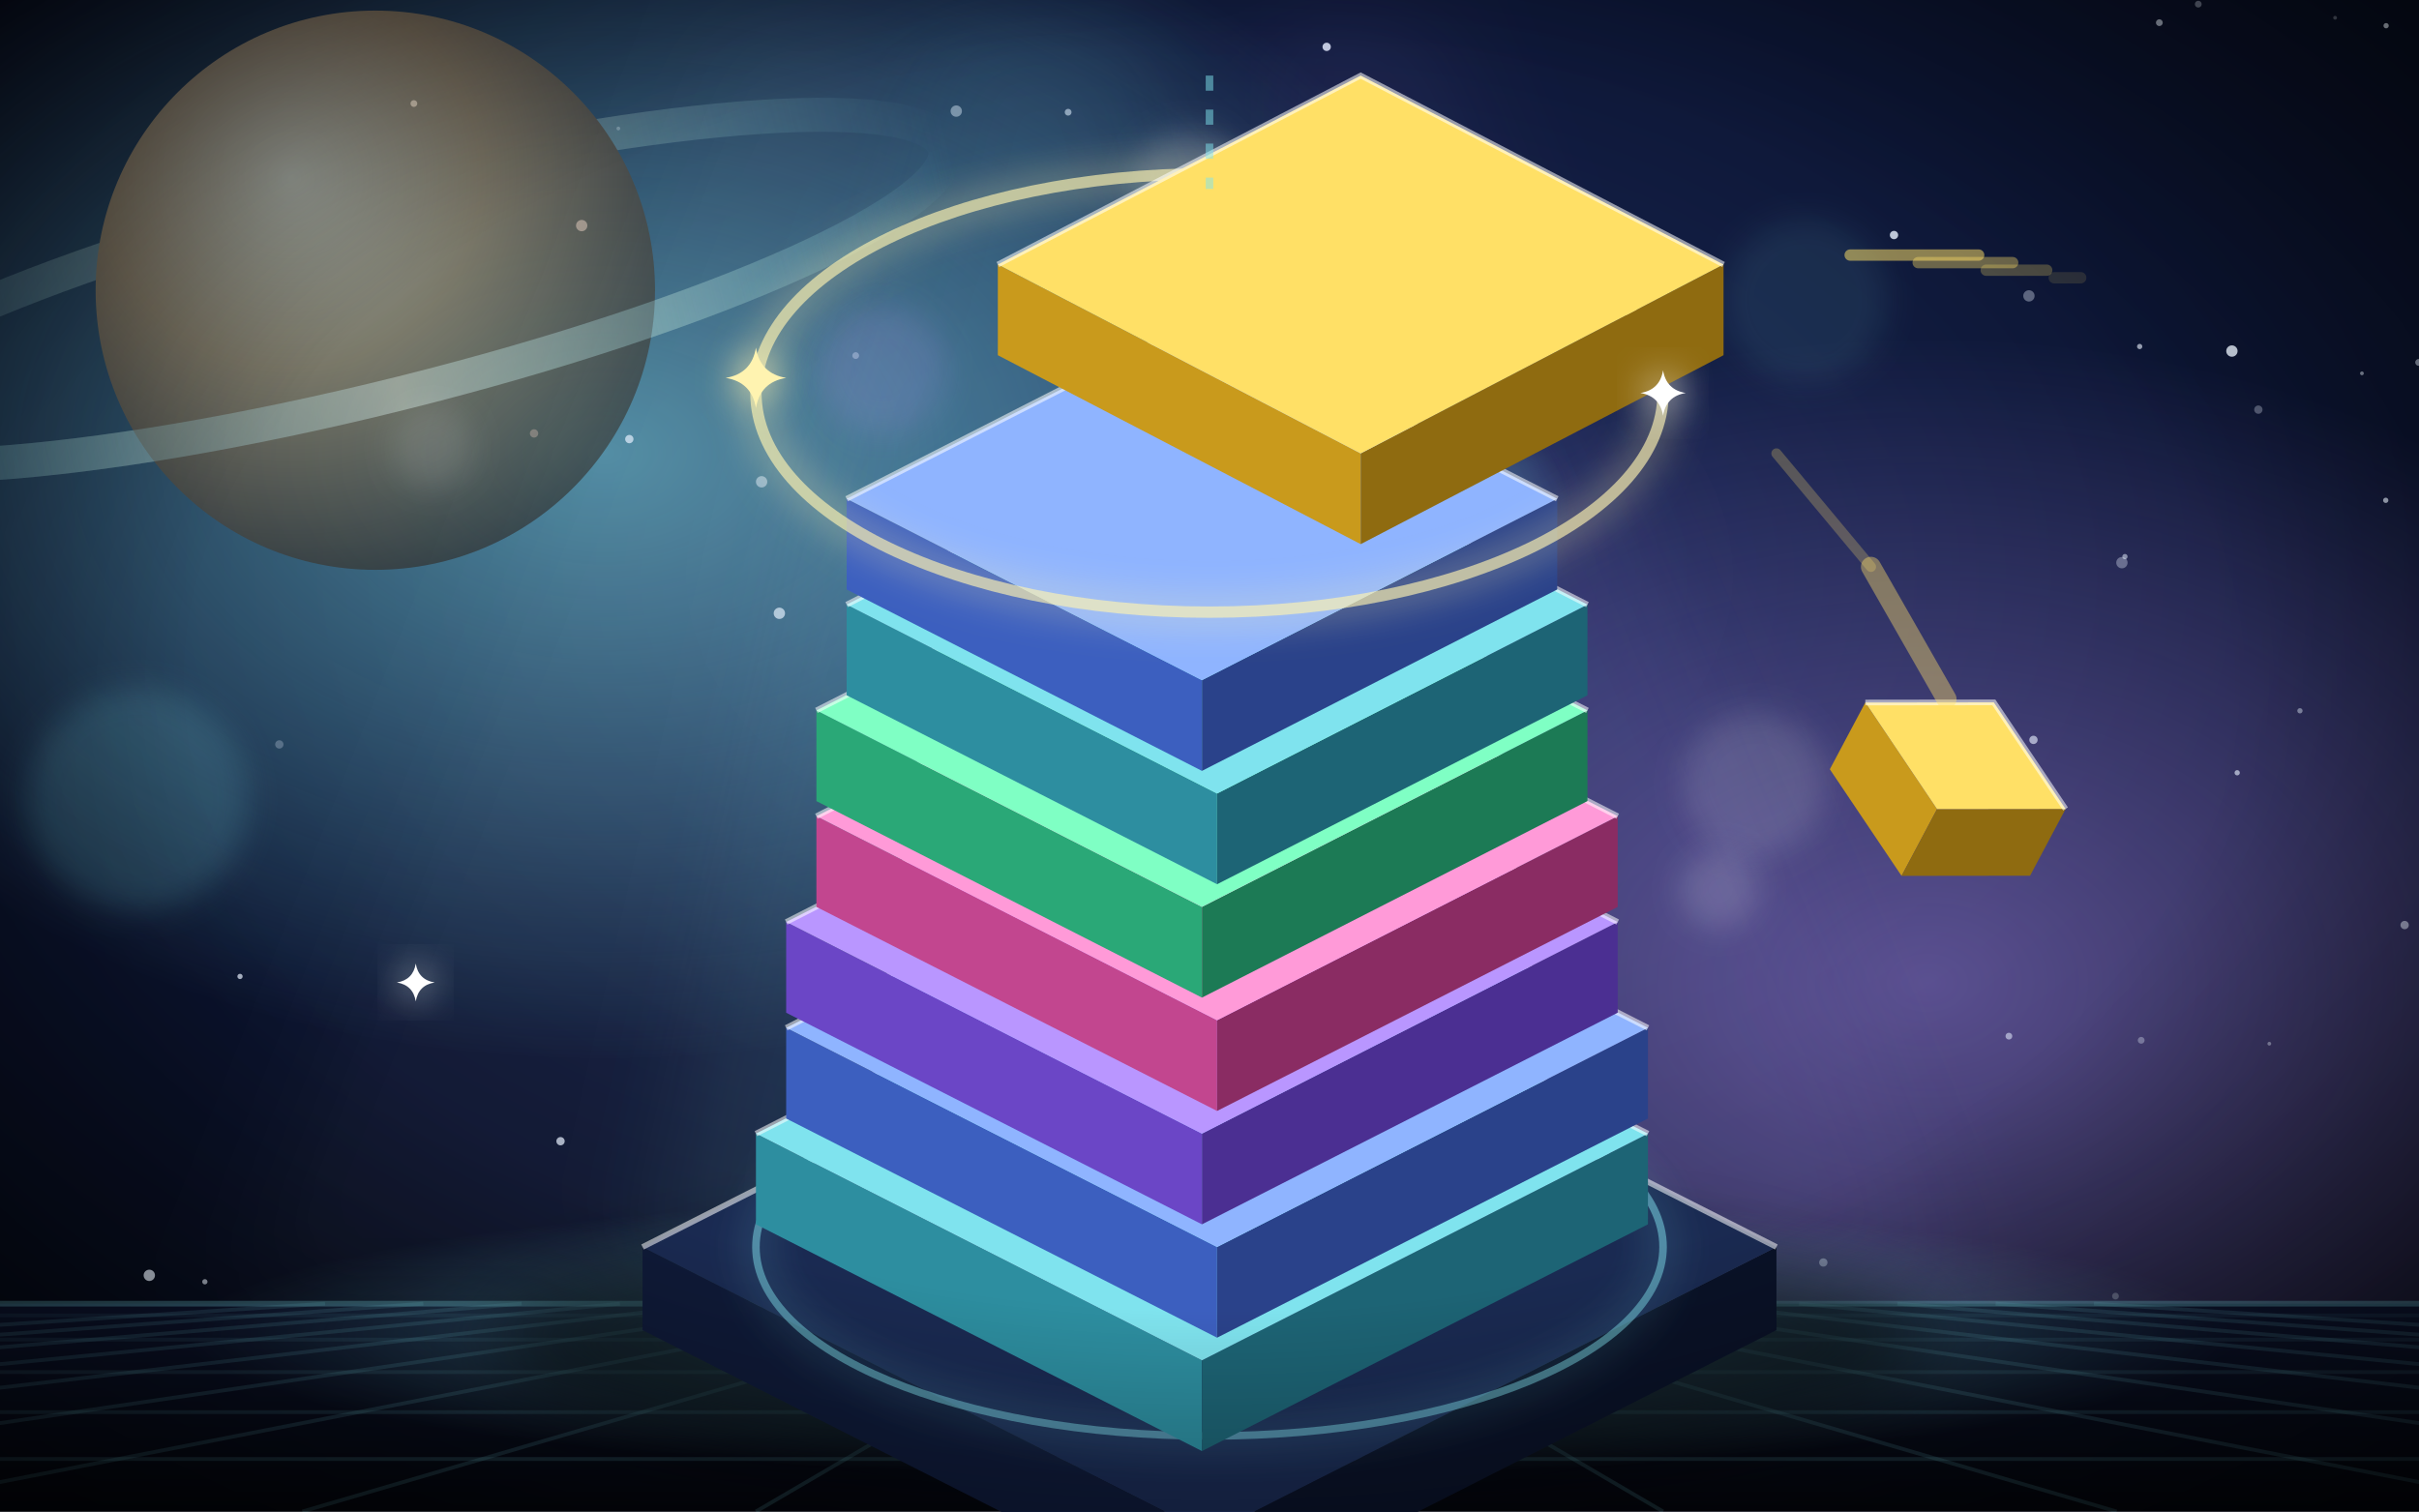
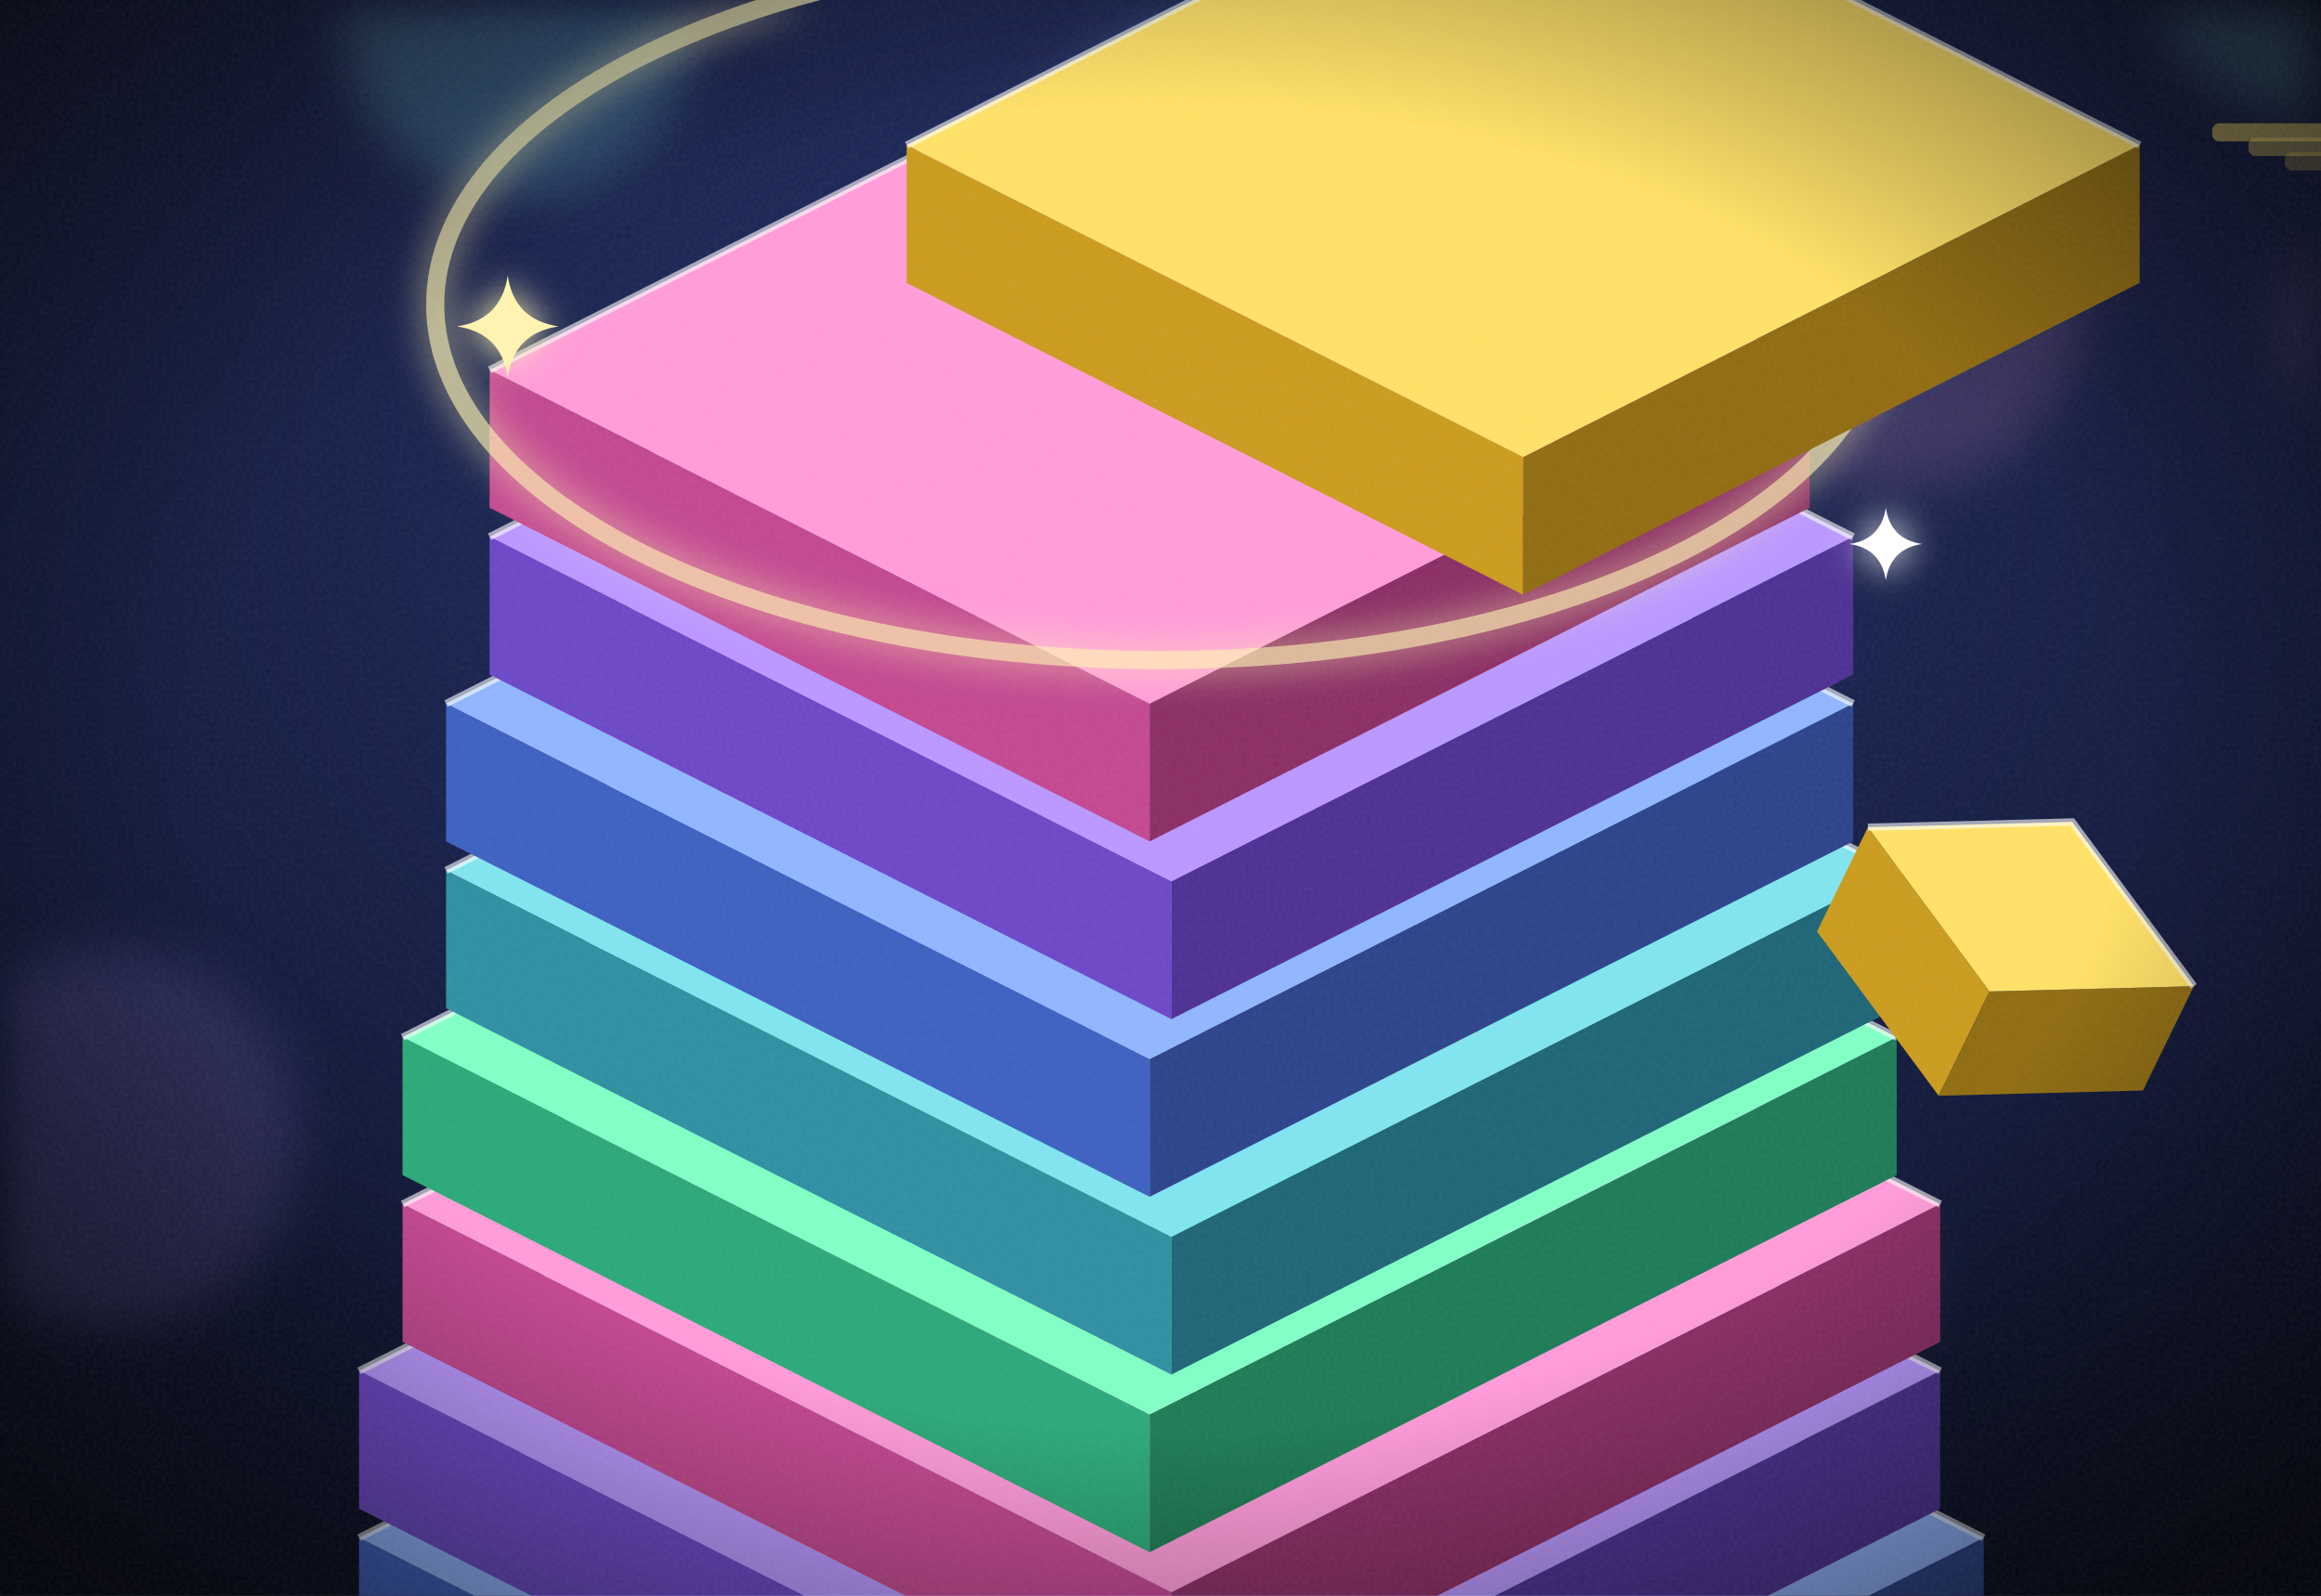
- <svg xmlns="http://www.w3.org/2000/svg" viewBox="0 0 640 400">
+ <svg xmlns="http://www.w3.org/2000/svg" viewBox="0 0 640 440" preserveAspectRatio="xMidYMid slice">
  <defs>
-     <radialGradient id="bg" cx="50%" cy="38%" r="78%">
-       <stop offset="0" stop-color="#1d2c5e" />
-       <stop offset=".55" stop-color="#0c1533" />
-       <stop offset="1" stop-color="#04070f" />
-     </radialGradient>
-     <radialGradient id="neb1" cx="50%" cy="50%" r="50%">
-       <stop offset="0" stop-color="#7fe3ee" stop-opacity=".55" />
-       <stop offset="1" stop-color="#7fe3ee" stop-opacity="0" />
-     </radialGradient>
-     <radialGradient id="neb2" cx="50%" cy="50%" r="50%">
-       <stop offset="0" stop-color="#b996ff" stop-opacity=".45" />
-       <stop offset="1" stop-color="#b996ff" stop-opacity="0" />
-     </radialGradient>
-     <radialGradient id="floorglow" cx="50%" cy="50%" r="50%">
-       <stop offset="0" stop-color="#7fe3ee" stop-opacity=".6" />
-       <stop offset="1" stop-color="#7fe3ee" stop-opacity="0" />
-     </radialGradient>
-     <linearGradient id="flo" x1="0" y1="0" x2="0" y2="1">
-       <stop offset="0" stop-color="#0d1530" />
-       <stop offset="1" stop-color="#03050b" />
-     </linearGradient>
-     <radialGradient id="vig" cx="50%" cy="45%" r="72%">
-       <stop offset=".58" stop-color="#000" stop-opacity="0" />
-       <stop offset="1" stop-color="#000" stop-opacity=".6" />
-     </radialGradient>
+     <filter id="glow" x="-50%" y="-50%" width="200%" height="200%">
+       <feGaussianBlur stdDeviation="5" result="b" />
+       <feMerge>
+         <feMergeNode in="b" />
+         <feMergeNode in="SourceGraphic" />
+       </feMerge>
+     </filter>
+     <filter id="bigglow" x="-50%" y="-50%" width="200%" height="200%">
+       <feGaussianBlur stdDeviation="14" result="b" />
+       <feMerge>
+         <feMergeNode in="b" />
+         <feMergeNode in="SourceGraphic" />
+       </feMerge>
+     </filter>
+     <filter id="soft" x="-50%" y="-50%" width="200%" height="200%">
+       <feGaussianBlur stdDeviation="10" />
+     </filter>
+     <filter id="dof" x="-20%" y="-20%" width="140%" height="140%">
+       <feGaussianBlur stdDeviation="4" />
+     </filter>
+     <filter id="dof2" x="-20%" y="-20%" width="140%" height="140%">
+       <feGaussianBlur stdDeviation="9" />
+     </filter>
+     <filter id="bokeh" x="-50%" y="-50%" width="200%" height="200%">
+       <feGaussianBlur stdDeviation="7" />
+     </filter>
+     <filter id="shadow" x="-30%" y="-30%" width="160%" height="160%">
+       <feDropShadow dx="0" dy="10" stdDeviation="10" flood-color="#000" flood-opacity=".6" />
+     </filter>
+     <filter id="grain" x="0" y="0" width="100%" height="100%">
+       <feTurbulence type="fractalNoise" baseFrequency=".9" numOctaves="2" seed="7" />
+       <feColorMatrix values="0 0 0 0 1  0 0 0 0 1  0 0 0 0 1  0 0 0 .055 0" />
+     </filter>
    <linearGradient id="chrome" x1="0" y1="0" x2="0" y2="1">
      <stop offset="0" stop-color="#f6fbff" />
      <stop offset=".45" stop-color="#9fb0c4" />
      <stop offset=".55" stop-color="#5d6c80" />
      <stop offset="1" stop-color="#cfdbe8" />
    </linearGradient>
    <linearGradient id="gold" x1="0" y1="0" x2="0" y2="1">
      <stop offset="0" stop-color="#fff3b0" />
      <stop offset=".5" stop-color="#ffb81f" />
      <stop offset="1" stop-color="#b86a00" />
    </linearGradient>
-     <filter id="glow" x="-50%" y="-50%" width="200%" height="200%">
-       <feGaussianBlur stdDeviation="5" result="b" />
-       <feMerge>
-         <feMergeNode in="b" />
-         <feMergeNode in="SourceGraphic" />
-       </feMerge>
-     </filter>
-     <filter id="soft" x="-50%" y="-50%" width="200%" height="200%">
-       <feGaussianBlur stdDeviation="10" />
-     </filter>
-     <filter id="blur2" x="-50%" y="-50%" width="200%" height="200%">
-       <feGaussianBlur stdDeviation="2" />
-     </filter>
-     <filter id="bokeh" x="-50%" y="-50%" width="200%" height="200%">
-       <feGaussianBlur stdDeviation="4" />
-     </filter>
-     <filter id="ray" x="-20%" y="-20%" width="140%" height="140%">
-       <feGaussianBlur stdDeviation="14" />
-     </filter>
-     <filter id="shadow" x="-30%" y="-30%" width="160%" height="160%">
-       <feDropShadow dx="0" dy="9" stdDeviation="9" flood-color="#000" flood-opacity=".6" />
-     </filter>
+     <radialGradient id="vig" cx="50%" cy="48%" r="75%">
+       <stop offset=".55" stop-color="#000" stop-opacity="0" />
+       <stop offset="1" stop-color="#000" stop-opacity=".72" />
+     </radialGradient>
+     <radialGradient id="sbg" cx="50%" cy="30%" r="80%">
+       <stop offset="0" stop-color="#23306a" />
+       <stop offset="1" stop-color="#060a1e" />
+     </radialGradient>
  </defs>
-   <rect width="640" height="400" fill="url(#bg)" />
-   <ellipse cx="160" cy="120" rx="240" ry="160" fill="url(#neb1)" />
-   <ellipse cx="510" cy="260" rx="240" ry="170" fill="url(#neb2)" />
-   <circle cx="617.8" cy="4.7" r="0.5" fill="#e8f1ff" opacity="0.35" />
-   <circle cx="631.3" cy="6.8" r="0.7" fill="#e8f1ff" opacity="0.81" />
-   <circle cx="639.9" cy="95.9" r="0.9" fill="#e8f1ff" opacity="0.55" />
-   <circle cx="227.7" cy="156.9" r="0.9" fill="#e8f1ff" opacity="0.40" />
-   <circle cx="549.0" cy="349.8" r="0.9" fill="#e8f1ff" opacity="0.40" />
-   <circle cx="591.9" cy="204.5" r="0.7" fill="#e8f1ff" opacity="0.63" />
-   <circle cx="538.0" cy="195.8" r="1.1" fill="#e8f1ff" opacity="0.62" />
-   <circle cx="230.4" cy="227.8" r="1.1" fill="#e8f1ff" opacity="0.51" />
-   <circle cx="552.7" cy="398.1" r="1.1" fill="#e8f1ff" opacity="0.87" />
-   <circle cx="536.8" cy="78.3" r="1.5" fill="#e8f1ff" opacity="0.36" />
-   <circle cx="600.4" cy="276.2" r="0.5" fill="#e8f1ff" opacity="0.44" />
-   <circle cx="316.8" cy="354.8" r="0.5" fill="#e8f1ff" opacity="0.83" />
-   <circle cx="253.0" cy="29.4" r="1.5" fill="#e8f1ff" opacity="0.44" />
-   <circle cx="590.5" cy="92.9" r="1.5" fill="#e8f1ff" opacity="0.87" />
-   <circle cx="226.4" cy="94.1" r="0.9" fill="#e8f1ff" opacity="0.36" />
-   <circle cx="400.7" cy="154.8" r="1.1" fill="#e8f1ff" opacity="0.47" />
-   <circle cx="282.6" cy="29.7" r="0.9" fill="#e8f1ff" opacity="0.56" />
-   <circle cx="73.9" cy="197.0" r="1.1" fill="#e8f1ff" opacity="0.26" />
-   <circle cx="166.4" cy="387.1" r="0.5" fill="#e8f1ff" opacity="0.44" />
-   <circle cx="26.5" cy="357.6" r="0.9" fill="#e8f1ff" opacity="0.35" />
-   <circle cx="320.0" cy="192.4" r="1.1" fill="#e8f1ff" opacity="0.28" />
-   <circle cx="39.5" cy="337.5" r="1.5" fill="#e8f1ff" opacity="0.87" />
-   <circle cx="148.3" cy="302.0" r="1.1" fill="#e8f1ff" opacity="0.70" />
-   <circle cx="163.6" cy="34.0" r="0.5" fill="#e8f1ff" opacity="0.29" />
-   <circle cx="482.4" cy="334.1" r="1.1" fill="#e8f1ff" opacity="0.48" />
-   <circle cx="395.9" cy="282.1" r="1.5" fill="#e8f1ff" opacity="0.54" />
-   <circle cx="351.0" cy="12.4" r="1.1" fill="#e8f1ff" opacity="0.83" />
-   <circle cx="571.3" cy="6.0" r="0.9" fill="#e8f1ff" opacity="0.65" />
-   <circle cx="581.6" cy="1.1" r="0.9" fill="#e8f1ff" opacity="0.41" />
-   <circle cx="631.2" cy="132.4" r="0.7" fill="#e8f1ff" opacity="0.69" />
-   <circle cx="201.5" cy="127.5" r="1.5" fill="#e8f1ff" opacity="0.48" />
-   <circle cx="144.1" cy="370.2" r="0.7" fill="#e8f1ff" opacity="0.67" />
-   <circle cx="323.6" cy="378.5" r="1.5" fill="#e8f1ff" opacity="0.51" />
-   <circle cx="559.7" cy="343.0" r="0.9" fill="#e8f1ff" opacity="0.31" />
-   <circle cx="219.9" cy="295.1" r="1.5" fill="#e8f1ff" opacity="0.65" />
-   <circle cx="366.0" cy="48.6" r="1.5" fill="#e8f1ff" opacity="0.25" />
-   <circle cx="501.1" cy="62.2" r="1.1" fill="#e8f1ff" opacity="0.80" />
-   <circle cx="419.7" cy="231.5" r="1.5" fill="#e8f1ff" opacity="0.65" />
-   <circle cx="206.2" cy="162.3" r="1.5" fill="#e8f1ff" opacity="0.67" />
-   <circle cx="402.4" cy="398.2" r="1.1" fill="#e8f1ff" opacity="0.63" />
-   <circle cx="531.5" cy="274.2" r="0.9" fill="#e8f1ff" opacity="0.55" />
-   <circle cx="386.9" cy="226.7" r="1.1" fill="#e8f1ff" opacity="0.27" />
-   <circle cx="215.7" cy="303.9" r="0.9" fill="#e8f1ff" opacity="0.90" />
-   <circle cx="38.7" cy="366.5" r="1.5" fill="#e8f1ff" opacity="0.76" />
-   <circle cx="63.5" cy="258.4" r="0.7" fill="#e8f1ff" opacity="0.73" />
-   <circle cx="45.3" cy="352.6" r="1.1" fill="#e8f1ff" opacity="0.60" />
-   <circle cx="566.1" cy="91.7" r="0.7" fill="#e8f1ff" opacity="0.65" />
-   <circle cx="562.2" cy="147.3" r="0.7" fill="#e8f1ff" opacity="0.52" />
-   <circle cx="561.4" cy="148.9" r="1.5" fill="#e8f1ff" opacity="0.35" />
-   <circle cx="110.9" cy="398.7" r="1.1" fill="#e8f1ff" opacity="0.55" />
-   <circle cx="109.5" cy="27.4" r="0.9" fill="#e8f1ff" opacity="0.85" />
-   <circle cx="624.9" cy="98.8" r="0.5" fill="#e8f1ff" opacity="0.54" />
-   <circle cx="259.0" cy="260.8" r="0.5" fill="#e8f1ff" opacity="0.68" />
-   <circle cx="636.2" cy="244.8" r="1.1" fill="#e8f1ff" opacity="0.54" />
-   <circle cx="215.0" cy="354.7" r="1.5" fill="#e8f1ff" opacity="0.76" />
-   <circle cx="249.8" cy="322.3" r="1.1" fill="#e8f1ff" opacity="0.70" />
-   <circle cx="321.3" cy="49.9" r="0.9" fill="#e8f1ff" opacity="0.54" />
-   <circle cx="306.9" cy="389.0" r="1.5" fill="#e8f1ff" opacity="0.55" />
-   <circle cx="54.2" cy="339.2" r="0.7" fill="#e8f1ff" opacity="0.74" />
-   <circle cx="323.8" cy="263.5" r="1.1" fill="#e8f1ff" opacity="0.69" />
-   <circle cx="207.0" cy="345.2" r="1.1" fill="#e8f1ff" opacity="0.42" />
-   <circle cx="597.5" cy="108.4" r="1.1" fill="#e8f1ff" opacity="0.33" />
-   <circle cx="566.5" cy="275.3" r="0.9" fill="#e8f1ff" opacity="0.36" />
-   <circle cx="166.5" cy="116.2" r="1.1" fill="#e8f1ff" opacity="0.68" />
-   <circle cx="153.9" cy="59.7" r="1.5" fill="#e8f1ff" opacity="0.90" />
-   <circle cx="419.3" cy="316.9" r="1.1" fill="#e8f1ff" opacity="0.89" />
-   <circle cx="141.3" cy="114.7" r="1.1" fill="#e8f1ff" opacity="0.71" />
-   <circle cx="300.6" cy="251.1" r="1.1" fill="#e8f1ff" opacity="0.73" />
-   <circle cx="608.5" cy="188.1" r="0.7" fill="#e8f1ff" opacity="0.46" />
-   <circle cx="243.9" cy="392.0" r="1.1" fill="#e8f1ff" opacity="0.46" />
-   <defs>
-     <radialGradient id="pl" cx="35%" cy="30%" r="75%">
-       <stop offset="0" stop-color="#f3e2c0" />
-       <stop offset=".45" stop-color="#b08a5a" />
-       <stop offset="1" stop-color="#2a1d14" />
-     </radialGradient>
-     <linearGradient id="plr" x1="0" y1="0" x2="1" y2="0">
-       <stop offset="0" stop-color="#7fe3ee" stop-opacity="0" />
-       <stop offset=".5" stop-color="#f6e6c4" stop-opacity=".8" />
-       <stop offset="1" stop-color="#7fe3ee" stop-opacity="0" />
-     </linearGradient>
-   </defs>
-   <g opacity=".55">
-     <ellipse cx="99.3" cy="76.8" rx="155.3" ry="28.1" fill="none" stroke="url(#plr)" stroke-width="9" transform="rotate(-14 99.3 76.8)" />
-     <circle cx="99.3" cy="76.8" r="74.0" fill="url(#pl)" />
-     <path d="M-56.0,76.8 A155.3,28.1 0 0 0 254.6,76.8" fill="none" stroke="url(#plr)" stroke-width="9" transform="rotate(-14 99.3 76.8)" />
-   </g>
-   <circle cx="454.8" cy="235.3" r="10.4" fill="#ffffff" opacity="0.16" filter="url(#bokeh)" />
-   <circle cx="36.3" cy="211.6" r="29.3" fill="#7fe3ee" opacity="0.16" filter="url(#bokeh)" />
-   <circle cx="316.2" cy="119.2" r="27.8" fill="#b996ff" opacity="0.15" filter="url(#bokeh)" />
-   <circle cx="477.8" cy="79.5" r="21.6" fill="#7fe3ee" opacity="0.09" filter="url(#bokeh)" />
-   <circle cx="233.5" cy="97.9" r="16.9" fill="#b996ff" opacity="0.16" filter="url(#bokeh)" />
-   <circle cx="114.4" cy="118.4" r="10.9" fill="#ffffff" opacity="0.11" filter="url(#bokeh)" />
-   <circle cx="464.2" cy="207.4" r="19.0" fill="#ffffff" opacity="0.13" filter="url(#bokeh)" />
-   <circle cx="389.9" cy="134.2" r="20.2" fill="#7fe3ee" opacity="0.17" filter="url(#bokeh)" />
-   <circle cx="314.3" cy="48.9" r="14.5" fill="#ffffff" opacity="0.17" filter="url(#bokeh)" />
-   <g opacity=".55" filter="url(#ray)">
-     <polygon points="250,-10 300,-10 380,345 170,345" fill="#7fe3ee" opacity=".18" />
-     <polygon points="330,-10 370,-10 520,345 360,345" fill="#b996ff" opacity=".14" />
-     <polygon points="200,-10 230,-10 230,345 60,345" fill="#ffffff" opacity=".06" />
-   </g>
-   <rect x="0" y="345" width="640" height="55" fill="url(#flo)" />
-   <line x1="86" y1="345" x2="-760" y2="400" stroke="#7fe3ee" stroke-opacity=".16" />
-   <line x1="112" y1="345" x2="-640" y2="400" stroke="#7fe3ee" stroke-opacity=".16" />
-   <line x1="138" y1="345" x2="-520" y2="400" stroke="#7fe3ee" stroke-opacity=".16" />
-   <line x1="164" y1="345" x2="-400" y2="400" stroke="#7fe3ee" stroke-opacity=".16" />
-   <line x1="190" y1="345" x2="-280" y2="400" stroke="#7fe3ee" stroke-opacity=".16" />
-   <line x1="216" y1="345" x2="-160" y2="400" stroke="#7fe3ee" stroke-opacity=".16" />
-   <line x1="242" y1="345" x2="-40" y2="400" stroke="#7fe3ee" stroke-opacity=".16" />
-   <line x1="268" y1="345" x2="80" y2="400" stroke="#7fe3ee" stroke-opacity=".16" />
-   <line x1="294" y1="345" x2="200" y2="400" stroke="#7fe3ee" stroke-opacity=".16" />
-   <line x1="320" y1="345" x2="320" y2="400" stroke="#7fe3ee" stroke-opacity=".16" />
-   <line x1="346" y1="345" x2="440" y2="400" stroke="#7fe3ee" stroke-opacity=".16" />
-   <line x1="372" y1="345" x2="560" y2="400" stroke="#7fe3ee" stroke-opacity=".16" />
-   <line x1="398" y1="345" x2="680" y2="400" stroke="#7fe3ee" stroke-opacity=".16" />
-   <line x1="424" y1="345" x2="800" y2="400" stroke="#7fe3ee" stroke-opacity=".16" />
-   <line x1="450" y1="345" x2="920" y2="400" stroke="#7fe3ee" stroke-opacity=".16" />
-   <line x1="476" y1="345" x2="1040" y2="400" stroke="#7fe3ee" stroke-opacity=".16" />
-   <line x1="502" y1="345" x2="1160" y2="400" stroke="#7fe3ee" stroke-opacity=".16" />
-   <line x1="528" y1="345" x2="1280" y2="400" stroke="#7fe3ee" stroke-opacity=".16" />
-   <line x1="554" y1="345" x2="1400" y2="400" stroke="#7fe3ee" stroke-opacity=".16" />
-   <line x1="0" y1="348.1" x2="640" y2="348.1" stroke="#7fe3ee" stroke-opacity="0.08" />
-   <line x1="0" y1="354.5" x2="640" y2="354.5" stroke="#7fe3ee" stroke-opacity="0.10" />
-   <line x1="0" y1="363.1" x2="640" y2="363.1" stroke="#7fe3ee" stroke-opacity="0.12" />
-   <line x1="0" y1="373.7" x2="640" y2="373.7" stroke="#7fe3ee" stroke-opacity="0.14" />
-   <line x1="0" y1="386.1" x2="640" y2="386.1" stroke="#7fe3ee" stroke-opacity="0.16" />
-   <ellipse cx="320" cy="353" rx="270" ry="38" fill="url(#floorglow)" />
-   <line x1="0" y1="345" x2="640" y2="345" stroke="#7fe3ee" stroke-opacity=".35" stroke-width="1.5" />
-   <ellipse cx="320" cy="356" rx="190" ry="34" fill="#000" opacity=".55" filter="url(#soft)" />
-   <g opacity="1">
-     <polygon points="170.0,330.0 320.0,406.0 320.0,428.0 170.0,352.0" fill="#0f1a38" />
-     <polygon points="320.0,406.0 470.0,330.0 470.0,352.0 320.0,428.0" fill="#0a1228" />
-     <polygon points="320.0,254.0 470.0,330.0 320.0,406.0 170.0,330.0" fill="#1a2a52" />
-     <polyline points="170.0,330.0 320.0,254.0 470.0,330.0" fill="none" stroke="#fff" stroke-opacity=".55" stroke-width="1.5" />
-   </g>
-   <ellipse cx="320" cy="330" rx="120" ry="50" fill="none" stroke="#7fe3ee" stroke-opacity=".5" stroke-width="2" filter="url(#glow)" />
-   <g opacity="1">
-     <polygon points="200.0,300.0 318.0,360.0 318.0,384.0 200.0,324.0" fill="#2d8ea0" />
-     <polygon points="318.0,360.0 436.0,300.0 436.0,324.0 318.0,384.0" fill="#1d6475" />
-     <polygon points="318.0,240.0 436.0,300.0 318.0,360.0 200.0,300.0" fill="#7fe3ee" />
-     <polyline points="200.0,300.0 318.0,240.0 436.0,300.0" fill="none" stroke="#fff" stroke-opacity=".55" stroke-width="1.5" />
-   </g>
-   <g opacity="1">
-     <polygon points="208.0,272.0 322.0,330.0 322.0,354.0 208.0,296.0" fill="#3c5fbf" />
-     <polygon points="322.0,330.0 436.0,272.0 436.0,296.0 322.0,354.0" fill="#2a428a" />
-     <polygon points="322.0,214.0 436.0,272.0 322.0,330.0 208.0,272.0" fill="#8fb4ff" />
-     <polyline points="208.0,272.0 322.0,214.0 436.0,272.0" fill="none" stroke="#fff" stroke-opacity=".55" stroke-width="1.5" />
-   </g>
-   <g opacity="1">
-     <polygon points="208.0,244.0 318.0,300.0 318.0,324.0 208.0,268.0" fill="#6b46c6" />
-     <polygon points="318.0,300.0 428.0,244.0 428.0,268.0 318.0,324.0" fill="#4b2f92" />
-     <polygon points="318.0,188.0 428.0,244.0 318.0,300.0 208.0,244.0" fill="#b996ff" />
-     <polyline points="208.0,244.0 318.0,188.0 428.0,244.0" fill="none" stroke="#fff" stroke-opacity=".55" stroke-width="1.5" />
-   </g>
-   <g opacity="1">
-     <polygon points="216.0,216.0 322.0,270.0 322.0,294.0 216.0,240.0" fill="#c2468f" />
-     <polygon points="322.0,270.0 428.0,216.0 428.0,240.0 322.0,294.0" fill="#8a2c63" />
-     <polygon points="322.0,162.0 428.0,216.0 322.0,270.0 216.0,216.0" fill="#ff9ad8" />
-     <polyline points="216.0,216.0 322.0,162.0 428.0,216.0" fill="none" stroke="#fff" stroke-opacity=".55" stroke-width="1.5" />
-   </g>
-   <g opacity="1">
-     <polygon points="216.0,188.0 318.0,240.0 318.0,264.0 216.0,212.0" fill="#2aa877" />
-     <polygon points="318.0,240.0 420.0,188.0 420.0,212.0 318.0,264.0" fill="#1c7a55" />
-     <polygon points="318.0,136.0 420.0,188.0 318.0,240.0 216.0,188.0" fill="#7fffc4" />
-     <polyline points="216.0,188.0 318.0,136.0 420.0,188.0" fill="none" stroke="#fff" stroke-opacity=".55" stroke-width="1.5" />
-   </g>
-   <g opacity="1">
-     <polygon points="224.0,160.0 322.0,210.0 322.0,234.0 224.0,184.0" fill="#2d8ea0" />
-     <polygon points="322.0,210.0 420.0,160.0 420.0,184.0 322.0,234.0" fill="#1d6475" />
-     <polygon points="322.0,110.0 420.0,160.0 322.0,210.0 224.0,160.0" fill="#7fe3ee" />
-     <polyline points="224.0,160.0 322.0,110.0 420.0,160.0" fill="none" stroke="#fff" stroke-opacity=".55" stroke-width="1.5" />
-   </g>
-   <g opacity="1">
-     <polygon points="224.0,132.0 318.0,180.0 318.0,204.0 224.0,156.0" fill="#3c5fbf" />
-     <polygon points="318.0,180.0 412.0,132.0 412.0,156.0 318.0,204.0" fill="#2a428a" />
-     <polygon points="318.0,84.0 412.0,132.0 318.0,180.0 224.0,132.0" fill="#8fb4ff" />
-     <polyline points="224.0,132.0 318.0,84.0 412.0,132.0" fill="none" stroke="#fff" stroke-opacity=".55" stroke-width="1.5" />
-   </g>
-   <ellipse cx="320" cy="104" rx="120" ry="58" fill="none" stroke="#fff3b0" stroke-width="3" opacity=".7" filter="url(#glow)" />
-   <g opacity="1">
-     <polygon points="264.0,70.0 360.0,120.0 360.0,144.0 264.0,94.0" fill="#c99a1c" />
-     <polygon points="360.0,120.0 456.0,70.0 456.0,94.0 360.0,144.0" fill="#8f6b10" />
-     <polygon points="360.0,20.0 456.0,70.0 360.0,120.0 264.0,70.0" fill="#ffe066" />
-     <polyline points="264.0,70.0 360.0,20.0 456.0,70.0" fill="none" stroke="#fff" stroke-opacity=".55" stroke-width="1.5" />
-   </g>
-   <rect x="488" y="66" width="37" height="3" rx="1.5" fill="#ffe066" opacity="0.52" />
-   <rect x="506" y="68" width="28" height="3" rx="1.5" fill="#ffe066" opacity="0.39" />
-   <rect x="524" y="70" width="19" height="3" rx="1.5" fill="#ffe066" opacity="0.26" />
-   <rect x="542" y="72" width="10" height="3" rx="1.5" fill="#ffe066" opacity="0.13" />
-   <g opacity="1" transform="rotate(28 520 200)">
-     <polygon points="490.0,200.0 520.0,216.0 520.0,236.0 490.0,220.0" fill="#c99a1c" />
-     <polygon points="520.0,216.0 550.0,200.0 550.0,220.0 520.0,236.0" fill="#8f6b10" />
-     <polygon points="520.0,184.0 550.0,200.0 520.0,216.0 490.0,200.0" fill="#ffe066" />
-     <polyline points="490.0,200.0 520.0,184.0 550.0,200.0" fill="none" stroke="#fff" stroke-opacity=".55" stroke-width="1.5" />
-   </g>
-   <line x1="470.0" y1="120.0" x2="495.0" y2="150.0" stroke="#ffe066" stroke-width="2.7" stroke-linecap="round" opacity="0.25" />
-   <line x1="495.0" y1="150.0" x2="515.0" y2="185.0" stroke="#ffe066" stroke-width="5.3" stroke-linecap="round" opacity="0.41" />
-   <line x1="320" y1="20" x2="320" y2="50" stroke="#7fe3ee" stroke-width="2" stroke-dasharray="4 5" opacity=".5" />
-   <g opacity="1" filter="url(#glow)">
-     <path d="M200,92 Q201.12,98.88 208,100 Q201.12,101.12 200,108 Q198.88,101.12 192,100 Q198.88,98.88 200,92Z" fill="#fff3b0" />
+   <rect width="640" height="440" fill="#05070f" />
+   <rect width="640" height="440" fill="url(#sbg)" />
+   <circle cx="636.4" cy="-14.6" r="45.8" fill="#7fe3ee" opacity="0.24" filter="url(#bokeh)" />
+   <circle cx="142.5" cy="5.3" r="48.2" fill="#7fe3ee" opacity="0.23" filter="url(#bokeh)" />
+   <circle cx="659.9" cy="90.3" r="31.8" fill="#ff9ad8" opacity="0.14" filter="url(#bokeh)" />
+   <circle cx="246.7" cy="138.4" r="52.7" fill="#7fe3ee" opacity="0.23" filter="url(#bokeh)" />
+   <circle cx="522.4" cy="82.8" r="52.4" fill="#ff9ad8" opacity="0.15" filter="url(#bokeh)" />
+   <circle cx="372.5" cy="366.7" r="37.1" fill="#b996ff" opacity="0.18" filter="url(#bokeh)" />
+   <circle cx="224.8" cy="242.0" r="52.6" fill="#ff9ad8" opacity="0.16" filter="url(#bokeh)" />
+   <circle cx="508.3" cy="352.4" r="22.3" fill="#7fe3ee" opacity="0.11" filter="url(#bokeh)" />
+   <circle cx="343.1" cy="262.5" r="47.5" fill="#ff9ad8" opacity="0.08" filter="url(#bokeh)" />
+   <circle cx="340.4" cy="49.8" r="49.9" fill="#7fe3ee" opacity="0.15" filter="url(#bokeh)" />
+   <circle cx="30.0" cy="313.8" r="52.3" fill="#b996ff" opacity="0.15" filter="url(#bokeh)" />
+   <circle cx="321.4" cy="62.4" r="53.2" fill="#b996ff" opacity="0.09" filter="url(#bokeh)" />
+   <polygon points="87.0,470.0 317.0,586.0 317.0,624.0 87.0,508.0" fill="#2d8ea0" />
+   <polygon points="317.0,586.0 547.0,470.0 547.0,508.0 317.0,624.0" fill="#1d6475" />
+   <polygon points="317.0,354.0 547.0,470.0 317.0,586.0 87.0,470.0" fill="#7fe3ee" />
+   <polyline points="87.0,470.0 317.0,354.0 547.0,470.0" fill="none" stroke="#fff" stroke-opacity=".6" stroke-width="2" />
+   <polygon points="99.0,424.0 323.0,537.0 323.0,575.0 99.0,462.0" fill="#3c5fbf" />
+   <polygon points="323.0,537.0 547.0,424.0 547.0,462.0 323.0,575.0" fill="#2a428a" />
+   <polygon points="323.0,311.0 547.0,424.0 323.0,537.0 99.0,424.0" fill="#8fb4ff" />
+   <polyline points="99.0,424.0 323.0,311.0 547.0,424.0" fill="none" stroke="#fff" stroke-opacity=".6" stroke-width="2" />
+   <polygon points="99.0,378.0 317.0,488.0 317.0,526.0 99.0,416.0" fill="#6b46c6" />
+   <polygon points="317.0,488.0 535.0,378.0 535.0,416.0 317.0,526.0" fill="#4b2f92" />
+   <polygon points="317.0,268.0 535.0,378.0 317.0,488.0 99.0,378.0" fill="#b996ff" />
+   <polyline points="99.0,378.0 317.0,268.0 535.0,378.0" fill="none" stroke="#fff" stroke-opacity=".6" stroke-width="2" />
+   <polygon points="111.0,332.0 323.0,439.0 323.0,477.0 111.0,370.0" fill="#c2468f" />
+   <polygon points="323.0,439.0 535.0,332.0 535.0,370.0 323.0,477.0" fill="#8a2c63" />
+   <polygon points="323.0,225.0 535.0,332.0 323.0,439.0 111.0,332.0" fill="#ff9ad8" />
+   <polyline points="111.0,332.0 323.0,225.0 535.0,332.0" fill="none" stroke="#fff" stroke-opacity=".6" stroke-width="2" />
+   <polygon points="111.0,286.0 317.0,390.0 317.0,428.0 111.0,324.0" fill="#2aa877" />
+   <polygon points="317.0,390.0 523.0,286.0 523.0,324.0 317.0,428.0" fill="#1c7a55" />
+   <polygon points="317.0,182.0 523.0,286.0 317.0,390.0 111.0,286.0" fill="#7fffc4" />
+   <polyline points="111.0,286.0 317.0,182.0 523.0,286.0" fill="none" stroke="#fff" stroke-opacity=".6" stroke-width="2" />
+   <polygon points="123.0,240.0 323.0,341.0 323.0,379.0 123.0,278.0" fill="#2d8ea0" />
+   <polygon points="323.0,341.0 523.0,240.0 523.0,278.0 323.0,379.0" fill="#1d6475" />
+   <polygon points="323.0,139.0 523.0,240.0 323.0,341.0 123.0,240.0" fill="#7fe3ee" />
+   <polyline points="123.0,240.0 323.0,139.0 523.0,240.0" fill="none" stroke="#fff" stroke-opacity=".6" stroke-width="2" />
+   <polygon points="123.0,194.0 317.0,292.0 317.0,330.0 123.0,232.0" fill="#3c5fbf" />
+   <polygon points="317.0,292.0 511.0,194.0 511.0,232.0 317.0,330.0" fill="#2a428a" />
+   <polygon points="317.0,96.0 511.0,194.0 317.0,292.0 123.0,194.0" fill="#8fb4ff" />
+   <polyline points="123.0,194.0 317.0,96.0 511.0,194.0" fill="none" stroke="#fff" stroke-opacity=".6" stroke-width="2" />
+   <polygon points="135.0,148.0 323.0,243.0 323.0,281.0 135.0,186.0" fill="#6b46c6" />
+   <polygon points="323.0,243.0 511.0,148.0 511.0,186.0 323.0,281.0" fill="#4b2f92" />
+   <polygon points="323.0,53.0 511.0,148.0 323.0,243.0 135.0,148.0" fill="#b996ff" />
+   <polyline points="135.0,148.0 323.0,53.0 511.0,148.0" fill="none" stroke="#fff" stroke-opacity=".6" stroke-width="2" />
+   <polygon points="135.0,102.0 317.0,194.0 317.0,232.0 135.0,140.0" fill="#c2468f" />
+   <polygon points="317.0,194.0 499.0,102.0 499.0,140.0 317.0,232.0" fill="#8a2c63" />
+   <polygon points="317.0,10.0 499.0,102.0 317.0,194.0 135.0,102.0" fill="#ff9ad8" />
+   <polyline points="135.0,102.0 317.0,10.0 499.0,102.0" fill="none" stroke="#fff" stroke-opacity=".6" stroke-width="2" />
+   <ellipse cx="320" cy="84" rx="200" ry="98" fill="none" stroke="#fff3b0" stroke-width="5" opacity=".7" filter="url(#glow)" />
+   <polygon points="250.0,40.0 420.0,126.0 420.0,164.0 250.0,78.0" fill="#c99a1c" />
+   <polygon points="420.0,126.0 590.0,40.0 590.0,78.0 420.0,164.0" fill="#8f6b10" />
+   <polygon points="420.0,-46.0 590.0,40.0 420.0,126.0 250.0,40.0" fill="#ffe066" />
+   <polyline points="250.0,40.0 420.0,-46.0 590.0,40.0" fill="none" stroke="#fff" stroke-opacity=".6" stroke-width="2" />
+   <rect x="610" y="34" width="48" height="5" rx="2" fill="#ffe066" opacity="0.56" />
+   <rect x="620" y="38" width="36" height="5" rx="2" fill="#ffe066" opacity="0.42" />
+   <rect x="630" y="42" width="24" height="5" rx="2" fill="#ffe066" opacity="0.28" />
+   <rect x="640" y="46" width="12" height="5" rx="2" fill="#ffe066" opacity="0.14" />
+   <g transform="rotate(26 560 250)">
+     <polygon points="510.0,250.0 560.0,276.0 560.0,308.0 510.0,282.0" fill="#c99a1c" />
+     <polygon points="560.0,276.0 610.0,250.0 610.0,282.0 560.0,308.0" fill="#8f6b10" />
+     <polygon points="560.0,224.0 610.0,250.0 560.0,276.0 510.0,250.0" fill="#ffe066" />
+     <polyline points="510.0,250.0 560.0,224.0 610.0,250.0" fill="none" stroke="#fff" stroke-opacity=".6" stroke-width="2" />
  </g>
  <g opacity="1" filter="url(#glow)">
-     <path d="M440,98 Q440.84,103.16 446,104 Q440.84,104.84 440,110 Q439.16,104.84 434,104 Q439.16,103.16 440,98Z" fill="#ffffff" />
+     <path d="M140,76 Q141.82,88.18 154,90 Q141.82,91.82 140,104 Q138.18,91.82 126,90 Q138.18,88.18 140,76Z" fill="#fff3b0" />
  </g>
  <g opacity="1" filter="url(#glow)">
-     <path d="M110,255 Q110.7,259.3 115,260 Q110.7,260.7 110,265 Q109.3,260.7 105,260 Q109.3,259.3 110,255Z" fill="#ffffff" />
+     <path d="M520,140 Q521.3,148.7 530,150 Q521.3,151.3 520,160 Q518.7,151.3 510,150 Q518.7,148.7 520,140Z" fill="#ffffff" />
  </g>
-   <rect width="640" height="400" fill="url(#vig)" />
+   <rect width="640" height="440" fill="url(#vig)" />
+   <rect width="640" height="440" filter="url(#grain)" opacity="1" />
</svg>
